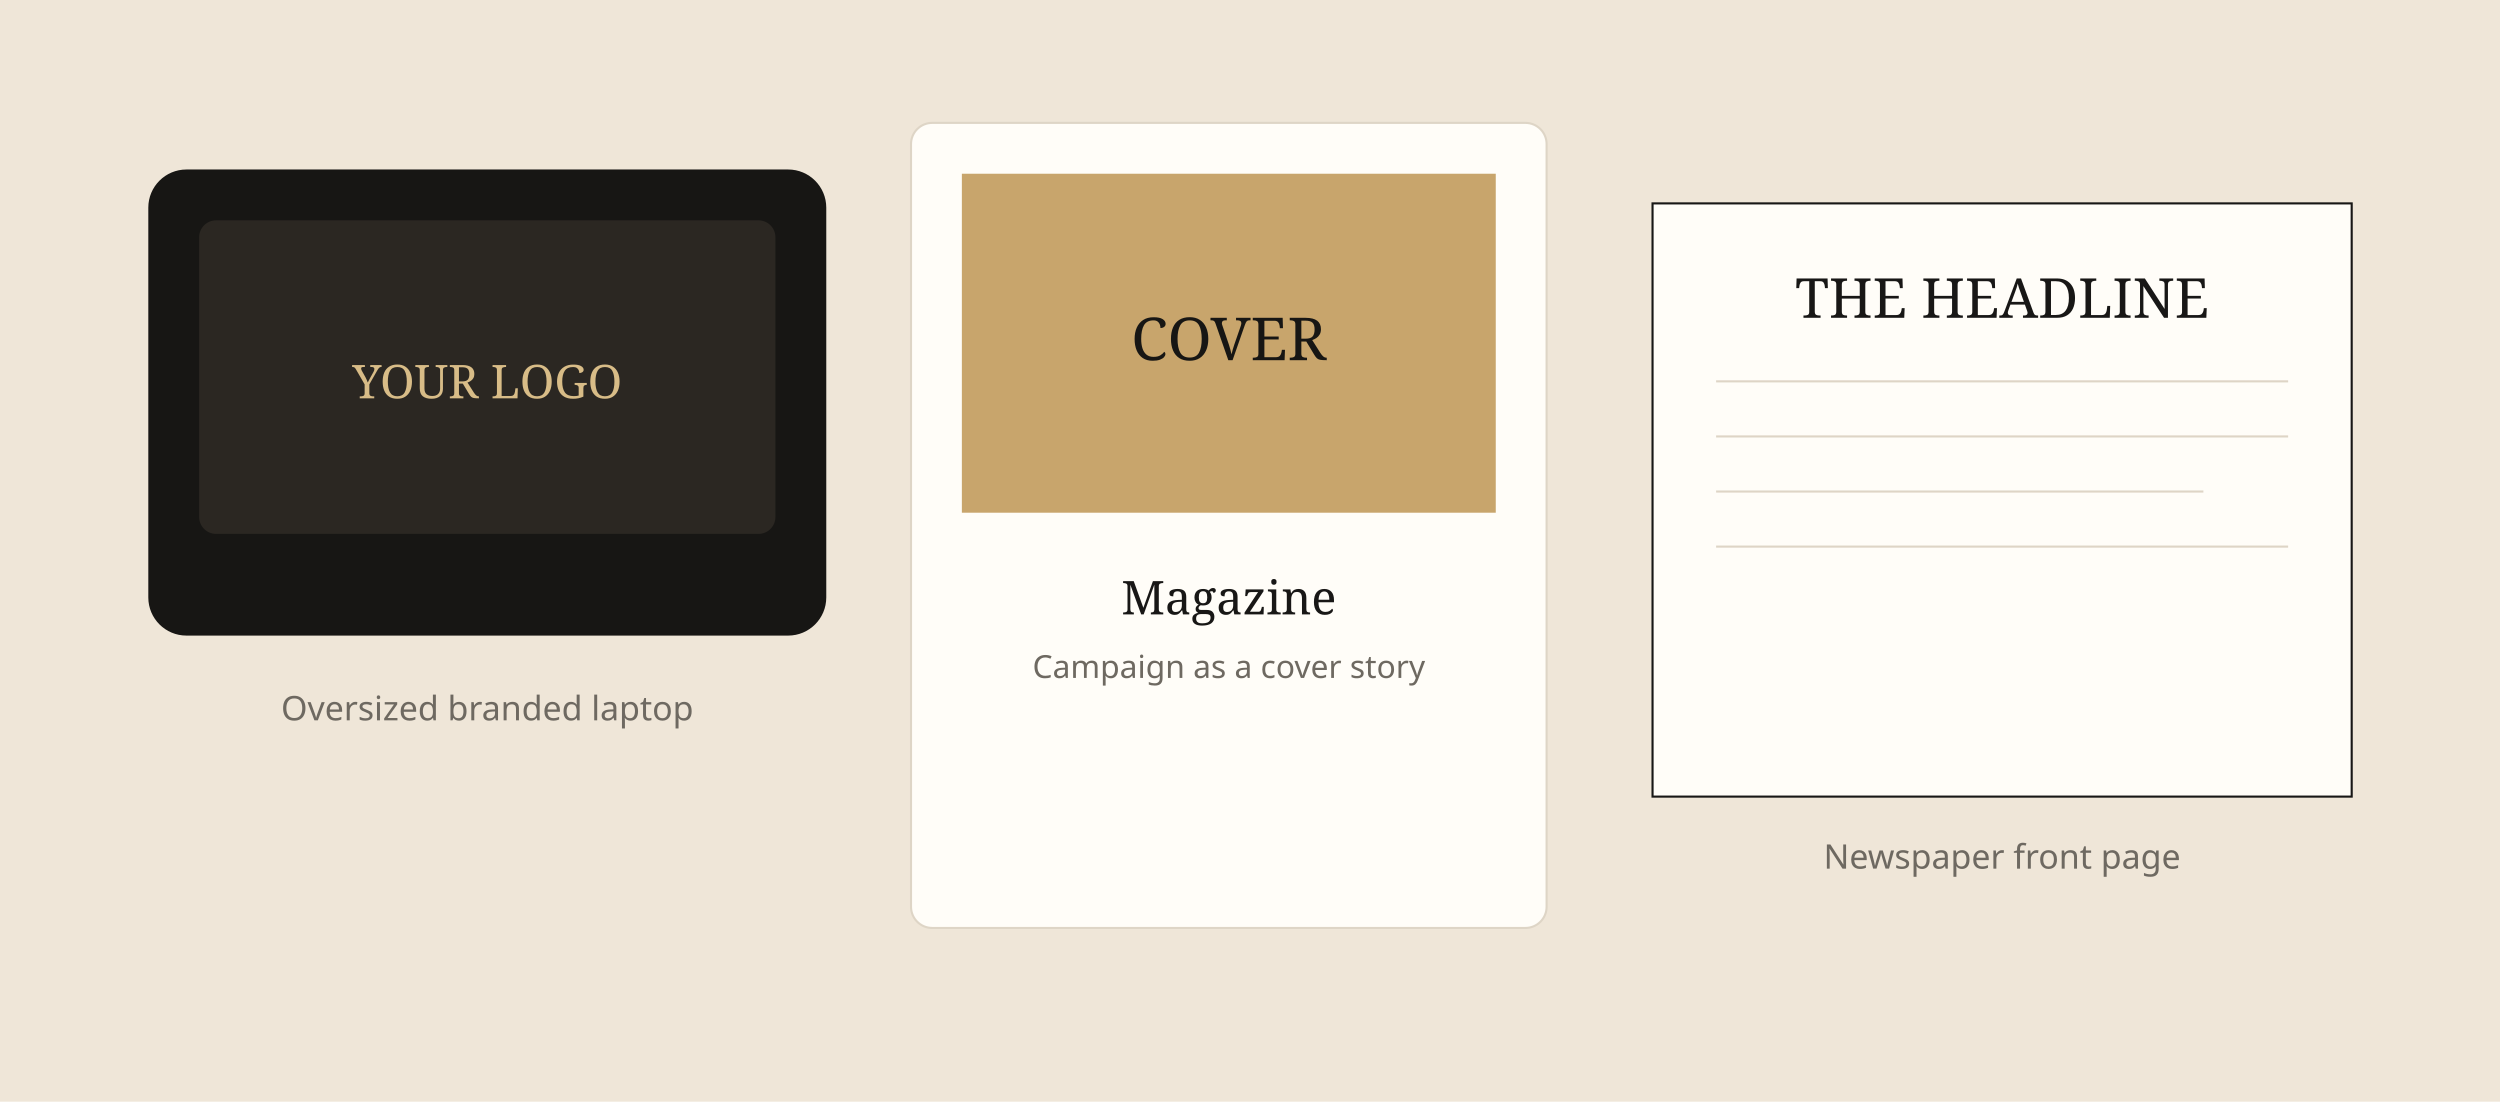
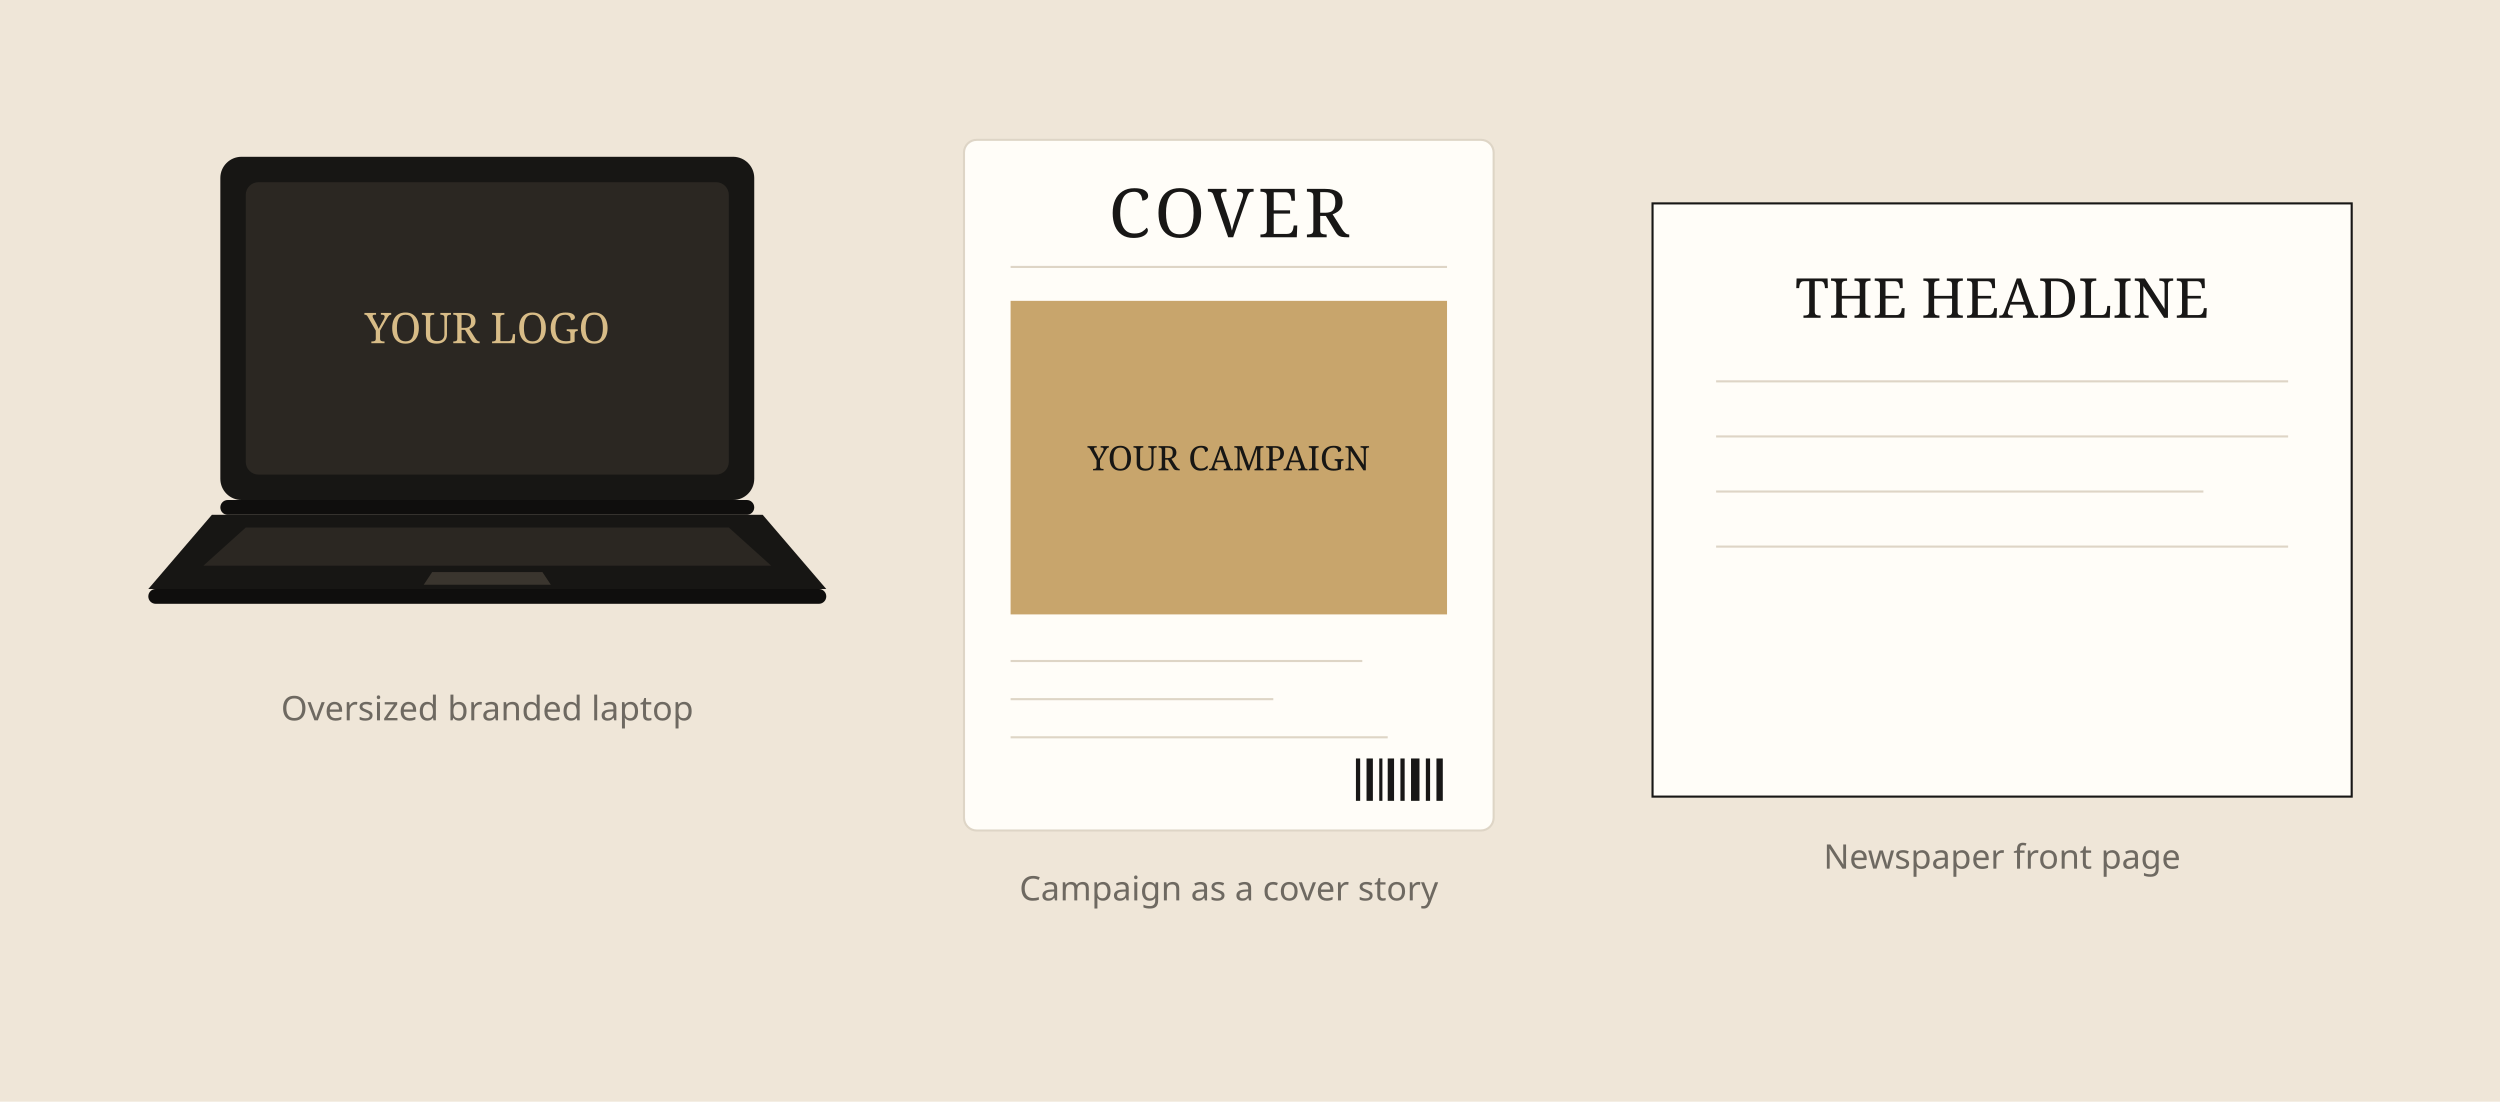
<svg xmlns="http://www.w3.org/2000/svg" viewBox="0 0 1180 520" role="img" aria-labelledby="propsTitle">
  <rect width="1180" height="520" fill="#efe6d8" />
-   <rect x="70" y="80" width="320" height="220" rx="18" fill="#171614" />
-   <rect x="94" y="104" width="272" height="148" rx="8" fill="#2b2722" />
-   <text x="230" y="188" text-anchor="middle" fill="#d8bc87" font-family="Georgia, serif" font-size="22">YOUR LOGO</text>
+   <rect x="104" y="74" width="252" height="162" rx="10" fill="#171614" />
+   <rect x="116" y="86" width="228" height="138" rx="6" fill="#2b2722" />
+   <text x="230" y="162" text-anchor="middle" fill="#d8bc87" font-family="Georgia, serif" font-size="20">YOUR LOGO</text>
+   <rect x="104" y="236" width="252" height="7" rx="3.5" fill="#0f0e0d" />
+   <polygon points="100,243 360,243 390,278 70,278" fill="#171614" />
+   <polygon points="116,249 344,249 364,267 96,267" fill="#2b2722" />
+   <polygon points="204,270 256,270 260,276 200,276" fill="#3a352e" />
+   <rect x="70" y="278" width="320" height="7" rx="3.5" fill="#0f0e0d" />
  <text x="230" y="340" text-anchor="middle" fill="#6e6961" font-family="Libre Franklin, sans-serif" font-size="16">Oversized branded laptop</text>
-   <rect x="430" y="58" width="300" height="380" rx="10" fill="#fffdf8" stroke="#ded5c6" />
-   <rect x="454" y="82" width="252" height="160" fill="#c8a56c" />
-   <text x="580" y="170" text-anchor="middle" fill="#171614" font-family="Georgia, serif" font-size="28">COVER</text>
-   <text x="580" y="290" text-anchor="middle" fill="#181716" font-family="Georgia, serif" font-size="22">Magazine</text>
-   <text x="580" y="320" text-anchor="middle" fill="#6e6961" font-family="Libre Franklin, sans-serif" font-size="15">Campaign as a cover story</text>
+   <rect x="455" y="66" width="250" height="326" rx="6" fill="#fffdf8" stroke="#ded5c6" />
+   <text x="580" y="112" text-anchor="middle" fill="#181716" font-family="Georgia, serif" font-size="32" letter-spacing="2">COVER</text>
+   <line x1="477" y1="126" x2="683" y2="126" stroke="#ded5c6" />
+   <rect x="477" y="142" width="206" height="148" fill="#c8a56c" />
+   <text x="580" y="222" text-anchor="middle" fill="#171614" font-family="Georgia, serif" font-size="16">YOUR CAMPAIGN</text>
+   <line x1="477" y1="312" x2="643" y2="312" stroke="#ded5c6" />
+   <line x1="477" y1="330" x2="601" y2="330" stroke="#ded5c6" />
+   <line x1="477" y1="348" x2="655" y2="348" stroke="#ded5c6" />
+   <g fill="#181716">
+     <rect x="640" y="358" width="2" height="20" />
+     <rect x="645" y="358" width="3" height="20" />
+     <rect x="651" y="358" width="1.5" height="20" />
+     <rect x="655" y="358" width="3" height="20" />
+     <rect x="661" y="358" width="2" height="20" />
+     <rect x="666" y="358" width="4" height="20" />
+     <rect x="673" y="358" width="2" height="20" />
+     <rect x="678" y="358" width="3" height="20" />
+   </g>
+   <text x="580" y="425" text-anchor="middle" fill="#6e6961" font-family="Libre Franklin, sans-serif" font-size="16">Campaign as a cover story</text>
  <rect x="780" y="96" width="330" height="280" fill="#fffdf8" stroke="#181716" />
  <text x="945" y="150" text-anchor="middle" fill="#181716" font-family="Georgia, serif" font-size="26">THE HEADLINE</text>
  <line x1="810" y1="180" x2="1080" y2="180" stroke="#ded5c6" />
  <line x1="810" y1="206" x2="1080" y2="206" stroke="#ded5c6" />
  <line x1="810" y1="232" x2="1040" y2="232" stroke="#ded5c6" />
  <line x1="810" y1="258" x2="1080" y2="258" stroke="#ded5c6" />
  <text x="945" y="410" text-anchor="middle" fill="#6e6961" font-family="Libre Franklin, sans-serif" font-size="16">Newspaper front page</text>
</svg>
